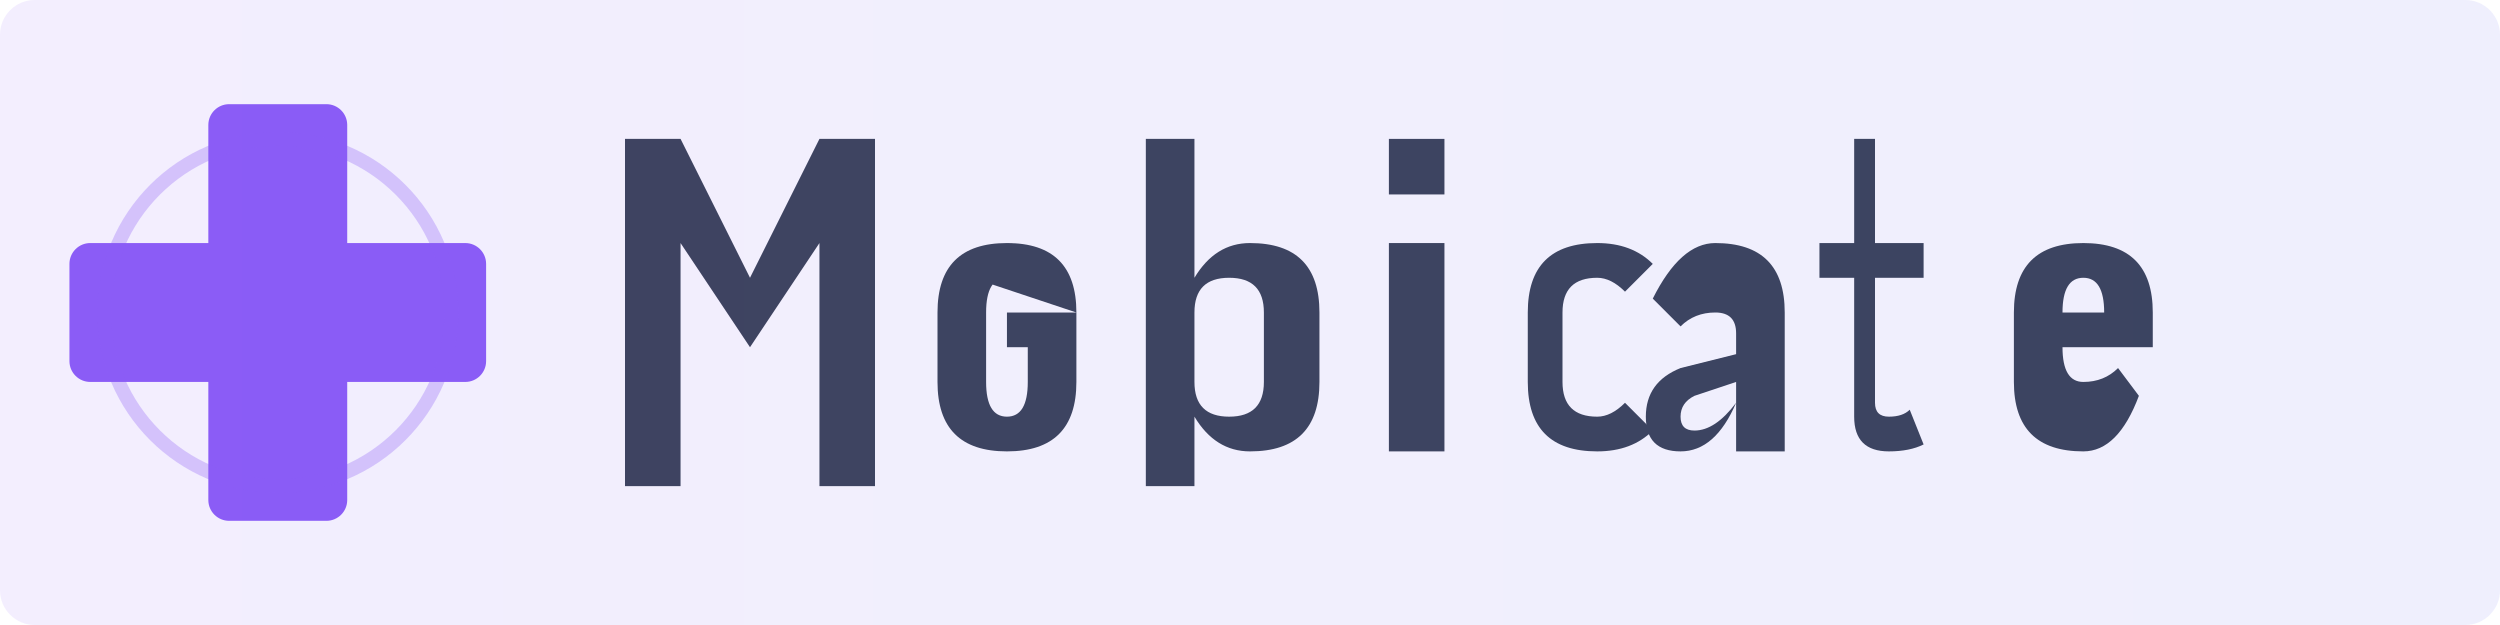
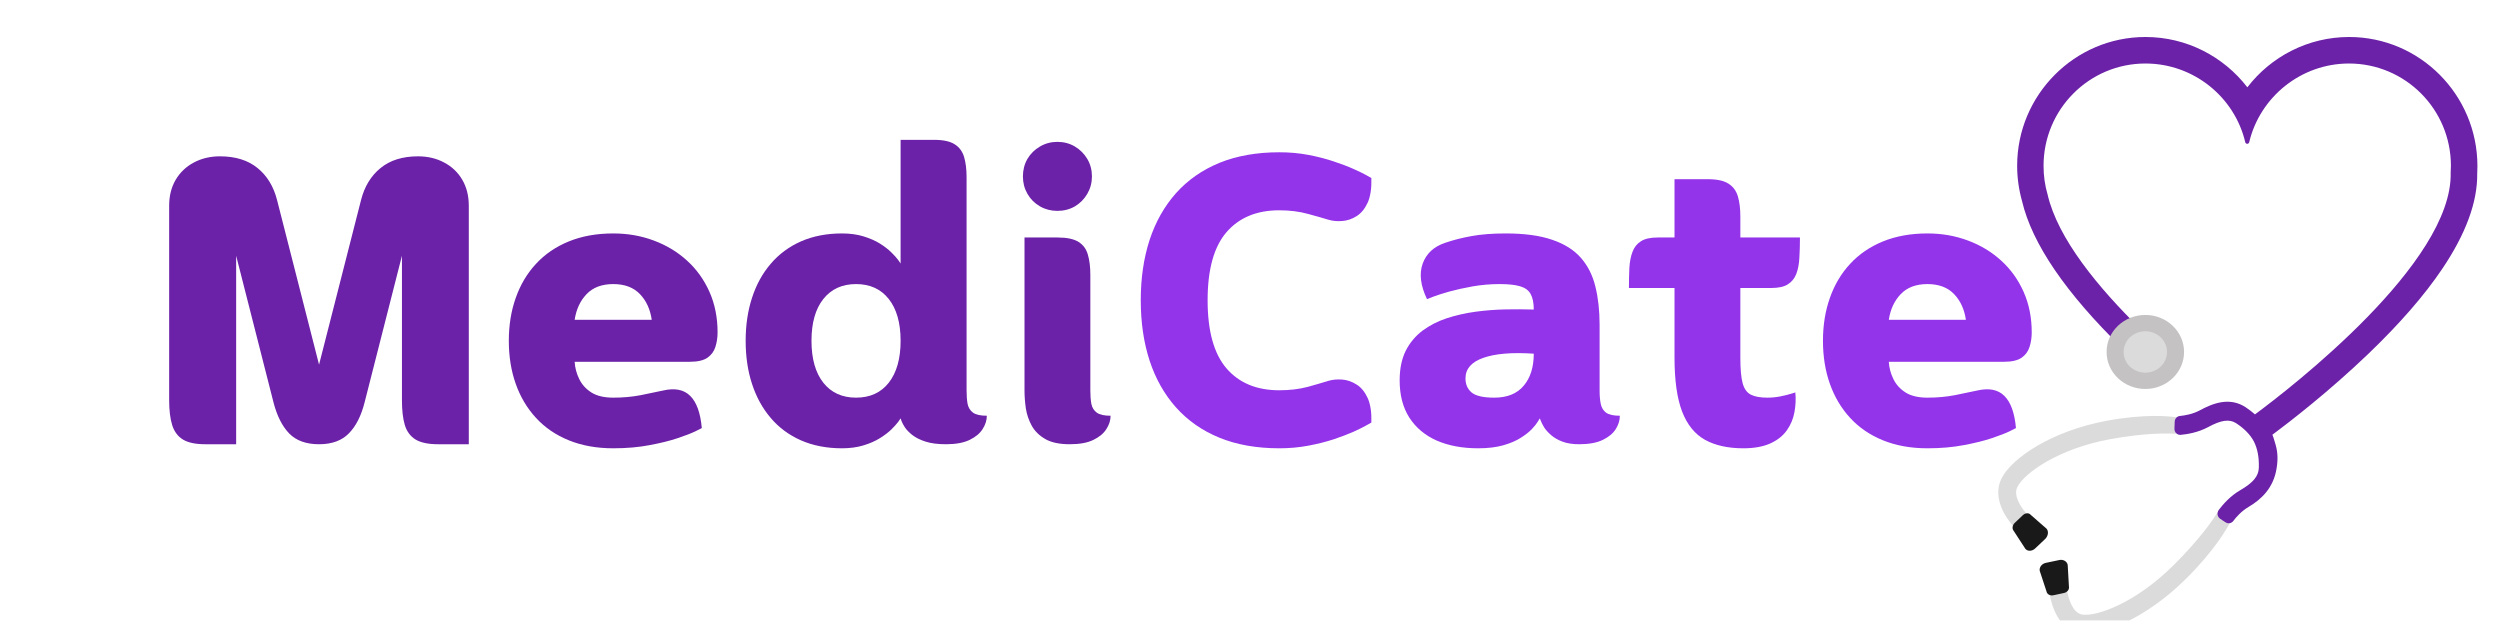
- <svg xmlns="http://www.w3.org/2000/svg" width="360" height="90" viewBox="0 0 360 90" fill="none">
-   <g transform="translate(10, 15)">
-     <rect x="0" y="20" width="60" height="20" rx="3" fill="#8B5CF6" />
-     <rect x="20" y="0" width="20" height="60" rx="3" fill="#8B5CF6" />
-     <circle cx="30" cy="30" r="25" stroke="#8B5CF6" stroke-width="2" fill="none" opacity="0.3" />
+ <svg xmlns="http://www.w3.org/2000/svg" width="360" zoomAndPan="magnify" viewBox="0 0 270 67.5" height="90" preserveAspectRatio="xMidYMid meet" version="1.2">
+   <defs>
+     <clipPath id="ff5b12e592">
+       <path d="M 215.07 44 L 236 44 L 236 57 L 215.07 57 Z M 215.07 44 " />
+     </clipPath>
+     <clipPath id="e8748a77ac">
+       <path d="M 221 55 L 241 55 L 241 67.004 L 221 67.004 Z M 221 55 " />
+     </clipPath>
+     <clipPath id="dcd669a6dd">
+       <path d="M 217 3.996 L 267.93 3.996 L 267.93 57 L 217 57 Z M 217 3.996 " />
+     </clipPath>
+   </defs>
+   <g id="444a4bac29">
+     <g style="fill:#6b21a8;fill-opacity:1;">
+       <g transform="translate(15.45731, 47.97755)">
+         <path style="stroke:none" d="M 27.953 -4.734 L 27.953 -20.359 L 23.922 -4.531 C 23.555 -3.07 22.988 -1.953 22.219 -1.172 C 21.457 -0.391 20.383 0 19 0 C 17.602 0 16.523 -0.391 15.766 -1.172 C 15.016 -1.953 14.453 -3.07 14.078 -4.531 L 10.047 -20.359 L 10.047 0 L 6.719 0 C 5.676 0 4.875 -0.164 4.312 -0.5 C 3.75 -0.844 3.359 -1.363 3.141 -2.062 C 2.922 -2.77 2.812 -3.66 2.812 -4.734 L 2.812 -25.766 C 2.812 -26.828 3.047 -27.758 3.516 -28.562 C 3.992 -29.363 4.645 -29.984 5.469 -30.422 C 6.301 -30.867 7.242 -31.094 8.297 -31.094 C 9.973 -31.094 11.328 -30.672 12.359 -29.828 C 13.391 -28.992 14.094 -27.836 14.469 -26.359 L 19 -8.594 L 23.531 -26.359 C 23.906 -27.836 24.609 -28.992 25.641 -29.828 C 26.672 -30.672 28.02 -31.094 29.688 -31.094 C 30.75 -31.094 31.691 -30.867 32.516 -30.422 C 33.348 -29.984 34 -29.363 34.469 -28.562 C 34.938 -27.758 35.172 -26.828 35.172 -25.766 L 35.172 0 L 31.859 0 C 30.816 0 30.008 -0.164 29.438 -0.5 C 28.875 -0.844 28.484 -1.363 28.266 -2.062 C 28.055 -2.77 27.953 -3.66 27.953 -4.734 Z M 27.953 -4.734 " />
+       </g>
+     </g>
+     <g style="fill:#6b21a8;fill-opacity:1;">
+       <g transform="translate(53.43606, 47.97755)">
+         <path style="stroke:none" d="M 12.797 0.438 C 11.004 0.438 9.406 0.148 8 -0.422 C 6.594 -0.992 5.41 -1.801 4.453 -2.844 C 3.492 -3.883 2.766 -5.109 2.266 -6.516 C 1.766 -7.922 1.516 -9.473 1.516 -11.172 C 1.516 -12.859 1.766 -14.406 2.266 -15.812 C 2.766 -17.227 3.492 -18.453 4.453 -19.484 C 5.41 -20.523 6.594 -21.332 8 -21.906 C 9.406 -22.477 11.004 -22.766 12.797 -22.766 C 14.359 -22.766 15.816 -22.508 17.172 -22 C 18.523 -21.5 19.719 -20.781 20.75 -19.844 C 21.789 -18.906 22.602 -17.773 23.188 -16.453 C 23.77 -15.141 24.062 -13.68 24.062 -12.078 C 24.062 -11.523 23.984 -11.004 23.828 -10.516 C 23.68 -10.035 23.395 -9.645 22.969 -9.344 C 22.539 -9.051 21.91 -8.906 21.078 -8.906 L 8.625 -8.906 C 8.664 -8.25 8.832 -7.625 9.125 -7.031 C 9.414 -6.438 9.859 -5.953 10.453 -5.578 C 11.047 -5.211 11.828 -5.031 12.797 -5.031 C 13.836 -5.031 14.82 -5.117 15.75 -5.297 C 16.688 -5.484 17.488 -5.648 18.156 -5.797 C 19.438 -6.098 20.422 -5.906 21.109 -5.219 C 21.797 -4.539 22.211 -3.383 22.359 -1.75 C 22.359 -1.75 22.133 -1.633 21.688 -1.406 C 21.238 -1.188 20.594 -0.938 19.75 -0.656 C 18.914 -0.375 17.91 -0.125 16.734 0.094 C 15.566 0.32 14.254 0.438 12.797 0.438 Z M 8.625 -13.438 L 16.953 -13.438 C 16.785 -14.582 16.359 -15.508 15.672 -16.219 C 14.984 -16.938 14.023 -17.297 12.797 -17.297 C 11.566 -17.297 10.609 -16.938 9.922 -16.219 C 9.234 -15.508 8.801 -14.582 8.625 -13.438 Z M 8.625 -13.438 " />
+       </g>
+     </g>
+     <g style="fill:#6b21a8;fill-opacity:1;">
+       <g transform="translate(79.01535, 47.97755)">
+         <path style="stroke:none" d="M 25.375 -5.812 C 25.375 -5.258 25.41 -4.773 25.484 -4.359 C 25.566 -3.953 25.766 -3.633 26.078 -3.406 C 26.391 -3.188 26.883 -3.078 27.562 -3.078 C 27.562 -2.586 27.41 -2.109 27.109 -1.641 C 26.816 -1.172 26.348 -0.781 25.703 -0.469 C 25.055 -0.156 24.207 0 23.156 0 C 22.27 0 21.535 -0.094 20.953 -0.281 C 20.367 -0.469 19.895 -0.703 19.531 -0.984 C 19.176 -1.266 18.906 -1.539 18.719 -1.812 C 18.539 -2.094 18.414 -2.328 18.344 -2.516 C 18.281 -2.703 18.25 -2.797 18.25 -2.797 C 18.238 -2.766 18.148 -2.633 17.984 -2.406 C 17.816 -2.188 17.57 -1.914 17.25 -1.594 C 16.926 -1.281 16.516 -0.969 16.016 -0.656 C 15.516 -0.344 14.922 -0.082 14.234 0.125 C 13.555 0.332 12.785 0.438 11.922 0.438 C 10.266 0.438 8.785 0.148 7.484 -0.422 C 6.191 -0.992 5.102 -1.801 4.219 -2.844 C 3.332 -3.883 2.66 -5.109 2.203 -6.516 C 1.742 -7.922 1.516 -9.473 1.516 -11.172 C 1.516 -12.859 1.742 -14.406 2.203 -15.812 C 2.66 -17.227 3.332 -18.453 4.219 -19.484 C 5.102 -20.523 6.191 -21.332 7.484 -21.906 C 8.785 -22.477 10.266 -22.766 11.922 -22.766 C 12.785 -22.766 13.555 -22.66 14.234 -22.453 C 14.922 -22.242 15.516 -21.984 16.016 -21.672 C 16.516 -21.359 16.926 -21.039 17.25 -20.719 C 17.57 -20.406 17.816 -20.133 17.984 -19.906 C 18.148 -19.676 18.238 -19.547 18.25 -19.516 L 18.25 -32.875 L 21.859 -32.875 C 22.859 -32.875 23.602 -32.711 24.094 -32.391 C 24.594 -32.078 24.93 -31.617 25.109 -31.016 C 25.285 -30.422 25.375 -29.695 25.375 -28.844 Z M 13.438 -17.297 C 11.938 -17.297 10.758 -16.758 9.906 -15.688 C 9.051 -14.613 8.625 -13.109 8.625 -11.172 C 8.625 -9.234 9.051 -7.723 9.906 -6.641 C 10.758 -5.566 11.938 -5.031 13.438 -5.031 C 14.945 -5.031 16.125 -5.566 16.969 -6.641 C 17.82 -7.723 18.25 -9.234 18.25 -11.172 C 18.25 -13.109 17.82 -14.613 16.969 -15.688 C 16.125 -16.758 14.945 -17.297 13.438 -17.297 Z M 13.438 -17.297 " />
+       </g>
+     </g>
+     <g style="fill:#6b21a8;fill-opacity:1;">
+       <g transform="translate(108.0847, 47.97755)">
+         <path style="stroke:none" d="M 2.562 -5.812 L 2.562 -22.328 L 6.156 -22.328 C 7.156 -22.328 7.906 -22.164 8.406 -21.844 C 8.906 -21.531 9.238 -21.07 9.406 -20.469 C 9.582 -19.875 9.672 -19.148 9.672 -18.297 L 9.672 -5.812 C 9.672 -5.258 9.707 -4.773 9.781 -4.359 C 9.863 -3.953 10.062 -3.633 10.375 -3.406 C 10.688 -3.188 11.18 -3.078 11.859 -3.078 C 11.859 -2.586 11.707 -2.109 11.406 -1.641 C 11.113 -1.172 10.645 -0.781 10 -0.469 C 9.363 -0.156 8.516 0 7.453 0 C 6.359 0 5.484 -0.18 4.828 -0.547 C 4.172 -0.922 3.676 -1.406 3.344 -2 C 3.02 -2.594 2.805 -3.223 2.703 -3.891 C 2.609 -4.566 2.562 -5.207 2.562 -5.812 Z M 2.391 -28.922 C 2.391 -29.617 2.551 -30.25 2.875 -30.812 C 3.207 -31.375 3.66 -31.82 4.234 -32.156 C 4.805 -32.488 5.43 -32.656 6.109 -32.656 C 6.805 -32.656 7.438 -32.488 8 -32.156 C 8.562 -31.82 9.008 -31.375 9.344 -30.812 C 9.676 -30.25 9.844 -29.617 9.844 -28.922 C 9.844 -28.242 9.676 -27.617 9.344 -27.047 C 9.008 -26.473 8.562 -26.02 8 -25.688 C 7.438 -25.363 6.805 -25.203 6.109 -25.203 C 5.43 -25.203 4.805 -25.363 4.234 -25.688 C 3.66 -26.02 3.207 -26.473 2.875 -27.047 C 2.551 -27.617 2.391 -28.242 2.391 -28.922 Z M 2.391 -28.922 " />
+       </g>
+     </g>
+     <g style="fill:#9333ea;fill-opacity:1;">
+       <g transform="translate(121.2497, 47.97755)">
+         <path style="stroke:none" d="M 9.172 -15.547 C 9.172 -12.234 9.848 -9.785 11.203 -8.203 C 12.566 -6.617 14.469 -5.828 16.906 -5.828 C 18.051 -5.828 19.086 -5.953 20.016 -6.203 C 20.941 -6.461 21.691 -6.68 22.266 -6.859 C 22.703 -6.984 23.188 -7.023 23.719 -6.984 C 24.25 -6.941 24.758 -6.766 25.25 -6.453 C 25.75 -6.148 26.148 -5.664 26.453 -5 C 26.754 -4.344 26.891 -3.457 26.859 -2.344 C 26.859 -2.344 26.691 -2.25 26.359 -2.062 C 26.035 -1.875 25.566 -1.641 24.953 -1.359 C 24.336 -1.086 23.613 -0.812 22.781 -0.531 C 21.945 -0.258 21.035 -0.031 20.047 0.156 C 19.055 0.344 18.008 0.438 16.906 0.438 C 14.469 0.438 12.316 0.055 10.453 -0.703 C 8.598 -1.461 7.035 -2.551 5.766 -3.969 C 4.504 -5.383 3.551 -7.07 2.906 -9.031 C 2.27 -10.988 1.953 -13.16 1.953 -15.547 C 1.953 -17.93 2.27 -20.102 2.906 -22.062 C 3.551 -24.02 4.504 -25.707 5.766 -27.125 C 7.035 -28.539 8.598 -29.629 10.453 -30.391 C 12.316 -31.148 14.469 -31.531 16.906 -31.531 C 18.008 -31.531 19.055 -31.438 20.047 -31.25 C 21.035 -31.062 21.945 -30.828 22.781 -30.547 C 23.613 -30.273 24.336 -30 24.953 -29.719 C 25.566 -29.445 26.035 -29.219 26.359 -29.031 C 26.691 -28.844 26.859 -28.75 26.859 -28.75 C 26.891 -27.633 26.754 -26.742 26.453 -26.078 C 26.148 -25.422 25.75 -24.938 25.25 -24.625 C 24.758 -24.32 24.25 -24.148 23.719 -24.109 C 23.188 -24.066 22.703 -24.109 22.266 -24.234 C 21.691 -24.41 20.941 -24.625 20.016 -24.875 C 19.086 -25.133 18.051 -25.266 16.906 -25.266 C 14.469 -25.266 12.566 -24.473 11.203 -22.891 C 9.848 -21.316 9.172 -18.867 9.172 -15.547 Z M 9.172 -15.547 " />
+       </g>
+     </g>
+     <g style="fill:#9333ea;fill-opacity:1;">
+       <g transform="translate(149.6471, 47.97755)">
+         <path style="stroke:none" d="M 23.109 -12.906 L 23.109 -5.812 C 23.109 -5.258 23.148 -4.773 23.234 -4.359 C 23.316 -3.953 23.508 -3.633 23.812 -3.406 C 24.125 -3.188 24.617 -3.078 25.297 -3.078 C 25.297 -2.586 25.148 -2.109 24.859 -1.641 C 24.566 -1.172 24.098 -0.781 23.453 -0.469 C 22.805 -0.156 21.957 0 20.906 0 C 20.195 0 19.594 -0.094 19.094 -0.281 C 18.602 -0.469 18.195 -0.703 17.875 -0.984 C 17.551 -1.266 17.301 -1.539 17.125 -1.812 C 16.957 -2.094 16.836 -2.328 16.766 -2.516 C 16.691 -2.703 16.656 -2.797 16.656 -2.797 C 16.656 -2.797 16.586 -2.688 16.453 -2.469 C 16.328 -2.25 16.113 -1.977 15.812 -1.656 C 15.52 -1.344 15.117 -1.023 14.609 -0.703 C 14.109 -0.379 13.477 -0.109 12.719 0.109 C 11.957 0.328 11.051 0.438 10 0.438 C 8.289 0.438 6.801 0.16 5.531 -0.391 C 4.258 -0.953 3.27 -1.781 2.562 -2.875 C 1.863 -3.969 1.516 -5.305 1.516 -6.891 C 1.516 -8.148 1.734 -9.219 2.172 -10.094 C 2.617 -10.969 3.223 -11.691 3.984 -12.266 C 4.754 -12.836 5.629 -13.285 6.609 -13.609 C 7.598 -13.93 8.633 -14.164 9.719 -14.312 C 10.801 -14.457 11.879 -14.539 12.953 -14.562 C 14.035 -14.582 15.051 -14.578 16 -14.547 C 16 -15.273 15.883 -15.836 15.656 -16.234 C 15.438 -16.629 15.055 -16.906 14.516 -17.062 C 13.984 -17.219 13.25 -17.297 12.312 -17.297 C 11.301 -17.297 10.328 -17.211 9.391 -17.047 C 8.453 -16.879 7.609 -16.691 6.859 -16.484 C 6.117 -16.273 5.535 -16.086 5.109 -15.922 C 4.68 -15.754 4.469 -15.672 4.469 -15.672 C 3.77 -17.129 3.613 -18.406 4 -19.5 C 4.395 -20.602 5.219 -21.359 6.469 -21.766 C 7.312 -22.055 8.254 -22.297 9.297 -22.484 C 10.336 -22.672 11.562 -22.766 12.969 -22.766 C 15.008 -22.766 16.688 -22.535 18 -22.078 C 19.32 -21.629 20.352 -20.977 21.094 -20.125 C 21.844 -19.27 22.363 -18.234 22.656 -17.016 C 22.957 -15.805 23.109 -14.438 23.109 -12.906 Z M 8.625 -7.109 C 8.625 -6.473 8.844 -5.969 9.281 -5.594 C 9.727 -5.219 10.547 -5.031 11.734 -5.031 C 13.129 -5.031 14.188 -5.457 14.906 -6.312 C 15.633 -7.164 16 -8.32 16 -9.781 C 13.645 -9.938 11.828 -9.785 10.547 -9.328 C 9.266 -8.879 8.625 -8.141 8.625 -7.109 Z M 8.625 -7.109 " />
+       </g>
+     </g>
+     <g style="fill:#9333ea;fill-opacity:1;">
+       <g transform="translate(175.2696, 47.97755)">
+         <path style="stroke:none" d="M 0.656 -16.875 C 0.656 -17.664 0.672 -18.395 0.703 -19.062 C 0.742 -19.727 0.859 -20.305 1.047 -20.797 C 1.234 -21.285 1.535 -21.66 1.953 -21.922 C 2.367 -22.191 2.969 -22.328 3.75 -22.328 L 5.578 -22.328 L 5.578 -28.625 L 9.172 -28.625 C 10.172 -28.625 10.914 -28.461 11.406 -28.141 C 11.906 -27.828 12.242 -27.367 12.422 -26.766 C 12.598 -26.172 12.688 -25.445 12.688 -24.594 L 12.688 -22.328 L 19.125 -22.328 C 19.125 -21.535 19.102 -20.805 19.062 -20.141 C 19.031 -19.473 18.922 -18.895 18.734 -18.406 C 18.547 -17.914 18.238 -17.535 17.812 -17.266 C 17.395 -17.004 16.801 -16.875 16.031 -16.875 L 12.688 -16.875 L 12.688 -9.344 C 12.688 -8.113 12.77 -7.191 12.938 -6.578 C 13.113 -5.961 13.414 -5.551 13.844 -5.344 C 14.27 -5.133 14.859 -5.031 15.609 -5.031 C 16.098 -5.031 16.57 -5.078 17.031 -5.172 C 17.488 -5.266 17.867 -5.359 18.172 -5.453 C 18.473 -5.547 18.625 -5.594 18.625 -5.594 C 18.695 -4.883 18.664 -4.176 18.531 -3.469 C 18.406 -2.758 18.133 -2.109 17.719 -1.516 C 17.301 -0.922 16.707 -0.445 15.938 -0.094 C 15.164 0.258 14.191 0.438 13.016 0.438 C 11.348 0.438 9.961 0.129 8.859 -0.484 C 7.766 -1.098 6.941 -2.117 6.391 -3.547 C 5.848 -4.984 5.578 -6.914 5.578 -9.344 L 5.578 -16.875 Z M 0.656 -16.875 " />
+       </g>
+     </g>
+     <g style="fill:#9333ea;fill-opacity:1;">
+       <g transform="translate(195.3644, 47.97755)">
+         <path style="stroke:none" d="M 12.797 0.438 C 11.004 0.438 9.406 0.148 8 -0.422 C 6.594 -0.992 5.41 -1.801 4.453 -2.844 C 3.492 -3.883 2.766 -5.109 2.266 -6.516 C 1.766 -7.922 1.516 -9.473 1.516 -11.172 C 1.516 -12.859 1.766 -14.406 2.266 -15.812 C 2.766 -17.227 3.492 -18.453 4.453 -19.484 C 5.41 -20.523 6.594 -21.332 8 -21.906 C 9.406 -22.477 11.004 -22.766 12.797 -22.766 C 14.359 -22.766 15.816 -22.508 17.172 -22 C 18.523 -21.5 19.719 -20.781 20.75 -19.844 C 21.789 -18.906 22.602 -17.773 23.188 -16.453 C 23.77 -15.141 24.062 -13.68 24.062 -12.078 C 24.062 -11.523 23.984 -11.004 23.828 -10.516 C 23.68 -10.035 23.395 -9.645 22.969 -9.344 C 22.539 -9.051 21.91 -8.906 21.078 -8.906 L 8.625 -8.906 C 8.664 -8.25 8.832 -7.625 9.125 -7.031 C 9.414 -6.438 9.859 -5.953 10.453 -5.578 C 11.047 -5.211 11.828 -5.031 12.797 -5.031 C 13.836 -5.031 14.82 -5.117 15.75 -5.297 C 16.688 -5.484 17.488 -5.648 18.156 -5.797 C 19.438 -6.098 20.422 -5.906 21.109 -5.219 C 21.797 -4.539 22.211 -3.383 22.359 -1.75 C 22.359 -1.75 22.133 -1.633 21.688 -1.406 C 21.238 -1.188 20.594 -0.938 19.75 -0.656 C 18.914 -0.375 17.91 -0.125 16.734 0.094 C 15.566 0.32 14.254 0.438 12.797 0.438 Z M 8.625 -13.438 L 16.953 -13.438 C 16.785 -14.582 16.359 -15.508 15.672 -16.219 C 14.984 -16.938 14.023 -17.297 12.797 -17.297 C 11.566 -17.297 10.609 -16.938 9.922 -16.219 C 9.234 -15.508 8.801 -14.582 8.625 -13.438 Z M 8.625 -13.438 " />
+       </g>
+     </g>
+     <g clip-rule="nonzero" clip-path="url(#ff5b12e592)">
+       <path style=" stroke:none;fill-rule:nonzero;fill:#dbdbdb;fill-opacity:1;" d="M 235.465 45.539 L 235.266 46.555 C 235.227 46.738 235.066 46.859 234.891 46.848 C 234.078 46.793 231.68 46.738 227.832 47.445 C 222.262 48.473 218.598 51.125 217.879 52.59 C 217.398 53.535 218.305 54.801 218.742 55.332 C 218.863 55.48 218.863 55.695 218.73 55.84 L 217.891 56.773 C 217.742 56.934 217.504 56.918 217.371 56.758 C 216.703 55.988 215.105 53.801 216.172 51.656 C 217.266 49.473 221.594 46.539 227.512 45.445 C 231.68 44.676 234.281 44.941 235.188 45.086 C 235.371 45.113 235.504 45.328 235.465 45.539 Z M 235.465 45.539 " />
+     </g>
+     <path style=" stroke:none;fill-rule:nonzero;fill:#191919;fill-opacity:1;" d="M 219.316 55.602 L 221.035 57.105 C 221.273 57.398 221.207 57.891 220.875 58.211 L 219.809 59.223 C 219.477 59.543 218.996 59.57 218.742 59.277 L 217.477 57.332 C 217.277 57.105 217.332 56.707 217.609 56.453 L 218.465 55.641 C 218.73 55.387 219.117 55.359 219.316 55.602 Z M 219.316 55.602 " />
+     <g clip-rule="nonzero" clip-path="url(#e8748a77ac)">
+       <path style=" stroke:none;fill-rule:nonzero;fill:#dbdbdb;fill-opacity:1;" d="M 240.754 55.762 L 239.863 55.332 C 239.703 55.254 239.504 55.309 239.41 55.469 C 238.957 56.188 237.57 58.238 234.734 61.051 C 230.629 65.129 226.406 66.633 224.859 66.367 C 223.848 66.191 223.422 64.676 223.285 63.996 C 223.246 63.809 223.074 63.688 222.902 63.703 L 221.688 63.848 C 221.477 63.875 221.34 64.074 221.383 64.301 C 221.582 65.328 222.289 67.98 224.566 68.363 C 226.883 68.766 231.723 66.848 236.078 62.516 C 239.156 59.465 240.504 57.117 240.941 56.254 C 241.023 56.078 240.941 55.84 240.754 55.762 Z M 240.754 55.762 " />
+     </g>
+     <path style=" stroke:none;fill-rule:nonzero;fill:#191919;fill-opacity:1;" d="M 223.445 63.355 L 223.312 61.012 C 223.246 60.625 222.82 60.383 222.383 60.488 L 220.969 60.785 C 220.516 60.875 220.223 61.262 220.289 61.648 L 221.023 63.875 C 221.074 64.18 221.422 64.367 221.77 64.289 L 222.887 64.047 C 223.262 63.98 223.5 63.676 223.445 63.355 Z M 223.445 63.355 " />
+     <g clip-rule="nonzero" clip-path="url(#dcd669a6dd)">
+       <path style=" stroke:none;fill-rule:nonzero;fill:#6b21a8;fill-opacity:1;" d="M 253.707 3.996 C 249.27 3.996 245.258 6.113 242.715 9.43 C 240.156 6.113 236.16 3.996 231.707 3.996 C 224.074 3.996 217.852 10.242 217.852 17.906 C 217.852 19.199 218.035 20.488 218.383 21.73 C 219.461 26.301 223.086 31.629 229.191 37.586 C 229.711 38.09 230.547 38.133 231.094 37.652 C 231.109 37.641 231.121 37.641 231.121 37.625 C 231.746 37.078 231.789 36.121 231.188 35.547 C 226.633 31.098 222.234 25.766 221.141 21.012 C 220.848 20.023 220.703 18.984 220.703 17.906 C 220.703 11.801 225.633 6.859 231.707 6.859 C 236.918 6.859 241.34 10.484 242.488 15.359 C 242.539 15.586 242.859 15.586 242.914 15.359 C 244.074 10.484 248.496 6.859 253.691 6.859 C 259.77 6.859 264.699 11.801 264.699 17.906 C 264.699 18.16 264.688 18.41 264.672 18.652 C 264.914 28.379 247.402 41.891 243.539 44.754 C 243.234 44.488 242.902 44.234 242.527 43.98 C 240.781 42.836 238.957 43.566 237.559 44.328 C 236.812 44.727 235.957 44.875 235.426 44.926 C 235.105 44.953 234.867 45.234 234.867 45.566 L 234.852 45.98 L 234.84 46.301 C 234.824 46.688 235.145 46.992 235.504 46.965 C 236.227 46.898 237.383 46.711 238.449 46.141 C 239.891 45.355 240.781 45.234 241.516 45.715 C 242.406 46.301 243.035 46.953 243.422 47.684 C 243.805 48.445 243.992 49.379 243.953 50.523 C 243.926 51.43 243.34 52.137 241.914 52.961 C 240.875 53.562 240.074 54.48 239.621 55.082 C 239.395 55.387 239.477 55.828 239.781 56.027 L 240.035 56.199 L 240.367 56.414 C 240.637 56.586 240.98 56.531 241.184 56.281 C 241.516 55.828 242.113 55.172 242.848 54.746 C 244.219 53.934 245.539 52.707 245.871 50.59 C 246.059 49.445 245.965 48.645 245.699 47.805 C 245.566 47.352 245.473 47.059 245.418 46.953 C 247.297 45.555 251.562 42.262 255.824 38.172 C 259.168 34.961 261.836 31.895 263.738 29.07 C 266.297 25.285 267.578 21.824 267.539 18.758 C 267.551 18.477 267.562 18.211 267.562 17.945 C 267.562 10.242 261.34 3.996 253.707 3.996 Z M 253.707 3.996 " />
+     </g>
+     <path style=" stroke:none;fill-rule:nonzero;fill:#c4c2c2;fill-opacity:1;" d="M 235.879 38.012 C 235.879 38.273 235.852 38.535 235.797 38.793 C 235.746 39.051 235.664 39.301 235.559 39.543 C 235.453 39.785 235.324 40.016 235.172 40.234 C 235.02 40.449 234.848 40.652 234.652 40.84 C 234.457 41.023 234.246 41.191 234.02 41.336 C 233.789 41.48 233.551 41.605 233.297 41.703 C 233.043 41.805 232.781 41.883 232.512 41.934 C 232.242 41.984 231.969 42.008 231.695 42.008 C 231.422 42.008 231.148 41.984 230.879 41.934 C 230.609 41.883 230.348 41.805 230.094 41.703 C 229.84 41.605 229.598 41.48 229.371 41.336 C 229.141 41.191 228.93 41.023 228.734 40.84 C 228.543 40.652 228.367 40.449 228.215 40.234 C 228.062 40.016 227.934 39.785 227.828 39.543 C 227.723 39.301 227.645 39.051 227.59 38.793 C 227.539 38.535 227.512 38.273 227.512 38.012 C 227.512 37.75 227.539 37.488 227.59 37.23 C 227.645 36.973 227.723 36.723 227.828 36.48 C 227.934 36.238 228.062 36.008 228.215 35.789 C 228.367 35.574 228.543 35.371 228.734 35.184 C 228.93 35 229.141 34.832 229.371 34.688 C 229.598 34.543 229.84 34.418 230.094 34.32 C 230.348 34.219 230.609 34.141 230.879 34.09 C 231.148 34.039 231.422 34.016 231.695 34.016 C 231.969 34.016 232.242 34.039 232.512 34.09 C 232.781 34.141 233.043 34.219 233.297 34.32 C 233.551 34.418 233.789 34.543 234.02 34.688 C 234.246 34.832 234.457 35 234.652 35.184 C 234.848 35.371 235.02 35.574 235.172 35.789 C 235.324 36.008 235.453 36.238 235.559 36.48 C 235.664 36.723 235.746 36.973 235.797 37.23 C 235.852 37.488 235.879 37.75 235.879 38.012 Z M 235.879 38.012 " />
+     <path style=" stroke:none;fill-rule:nonzero;fill:#dbdbdb;fill-opacity:1;" d="M 234.039 38.012 C 234.039 38.309 233.98 38.594 233.859 38.867 C 233.742 39.145 233.574 39.383 233.352 39.594 C 233.133 39.805 232.879 39.965 232.594 40.078 C 232.305 40.195 232.004 40.25 231.695 40.25 C 231.383 40.25 231.086 40.195 230.797 40.078 C 230.512 39.965 230.258 39.805 230.035 39.594 C 229.816 39.383 229.648 39.145 229.527 38.867 C 229.41 38.594 229.348 38.309 229.348 38.012 C 229.348 37.715 229.41 37.43 229.527 37.156 C 229.648 36.883 229.816 36.641 230.035 36.43 C 230.258 36.219 230.512 36.059 230.797 35.945 C 231.086 35.832 231.383 35.773 231.695 35.773 C 232.004 35.773 232.305 35.832 232.594 35.945 C 232.879 36.059 233.133 36.219 233.352 36.43 C 233.574 36.641 233.742 36.883 233.859 37.156 C 233.98 37.43 234.039 37.715 234.039 38.012 Z M 234.039 38.012 " />
  </g>
-   <g transform="translate(90, 20)">
-     <path d="M0 0 L0 50 L8 50 L8 15 L18 30 L28 15 L28 50 L36 50 L36 0 L28 0 L18 20 L8 0 Z" fill="#374151" />
-     <path d="M50 20 Q50 15 55 15 Q65 15 65 25 L65 35 Q65 45 55 45 Q45 45 45 35 L45 25 Q45 15 55 15 Q60 15 62 18 L58 22 Q57 20 55 20 Q52 20 52 25 L52 35 Q52 40 55 40 Q58 40 58 35 L58 30 L55 30 L55 25 L65 25" fill="#374151" />
-     <path d="M75 0 L75 50 L82 50 L82 40 Q85 45 90 45 Q100 45 100 35 L100 25 Q100 15 90 15 Q85 15 82 20 L82 0 Z M82 25 Q82 20 87 20 Q92 20 92 25 L92 35 Q92 40 87 40 Q82 40 82 35 Z" fill="#374151" />
-     <path d="M110 0 L110 8 L118 8 L118 0 Z M110 15 L110 45 L118 45 L118 15 Z" fill="#374151" />
-     <path d="M130 25 Q130 15 140 15 Q145 15 148 18 L144 22 Q142 20 140 20 Q135 20 135 25 L135 35 Q135 40 140 40 Q142 40 144 38 L148 42 Q145 45 140 45 Q130 45 130 35 Z" fill="#374151" />
-     <path d="M160 45 L160 38 Q157 45 152 45 Q147 45 147 40 Q147 35 152 33 L160 31 L160 28 Q160 25 157 25 Q154 25 152 27 L148 23 Q152 15 157 15 Q167 15 167 25 L167 45 Z M160 35 L154 37 Q152 38 152 40 Q152 42 154 42 Q157 42 160 38 Z" fill="#374151" />
-     <path d="M177 0 L177 15 L172 15 L172 20 L177 20 L177 40 Q177 45 182 45 Q185 45 187 44 L185 39 Q184 40 182 40 Q180 40 180 38 L180 20 L187 20 L187 15 L180 15 L180 0 Z" fill="#374151" />
-     <path d="M200 25 Q200 15 210 15 Q220 15 220 25 L220 30 L207 30 Q207 35 210 35 Q213 35 215 33 L218 37 Q215 45 210 45 Q200 45 200 35 Z M207 25 L213 25 Q213 20 210 20 Q207 20 207 25 Z" fill="#374151" />
-   </g>
-   <defs>
-     <linearGradient id="logoGradient" x1="0%" y1="0%" x2="100%" y2="0%">
-       <stop offset="0%" style="stop-color:#8B5CF6;stop-opacity:0.1" />
-       <stop offset="100%" style="stop-color:#6366F1;stop-opacity:0.1" />
-     </linearGradient>
-   </defs>
-   <rect width="360" height="90" fill="url(#logoGradient)" rx="5" />
</svg>
